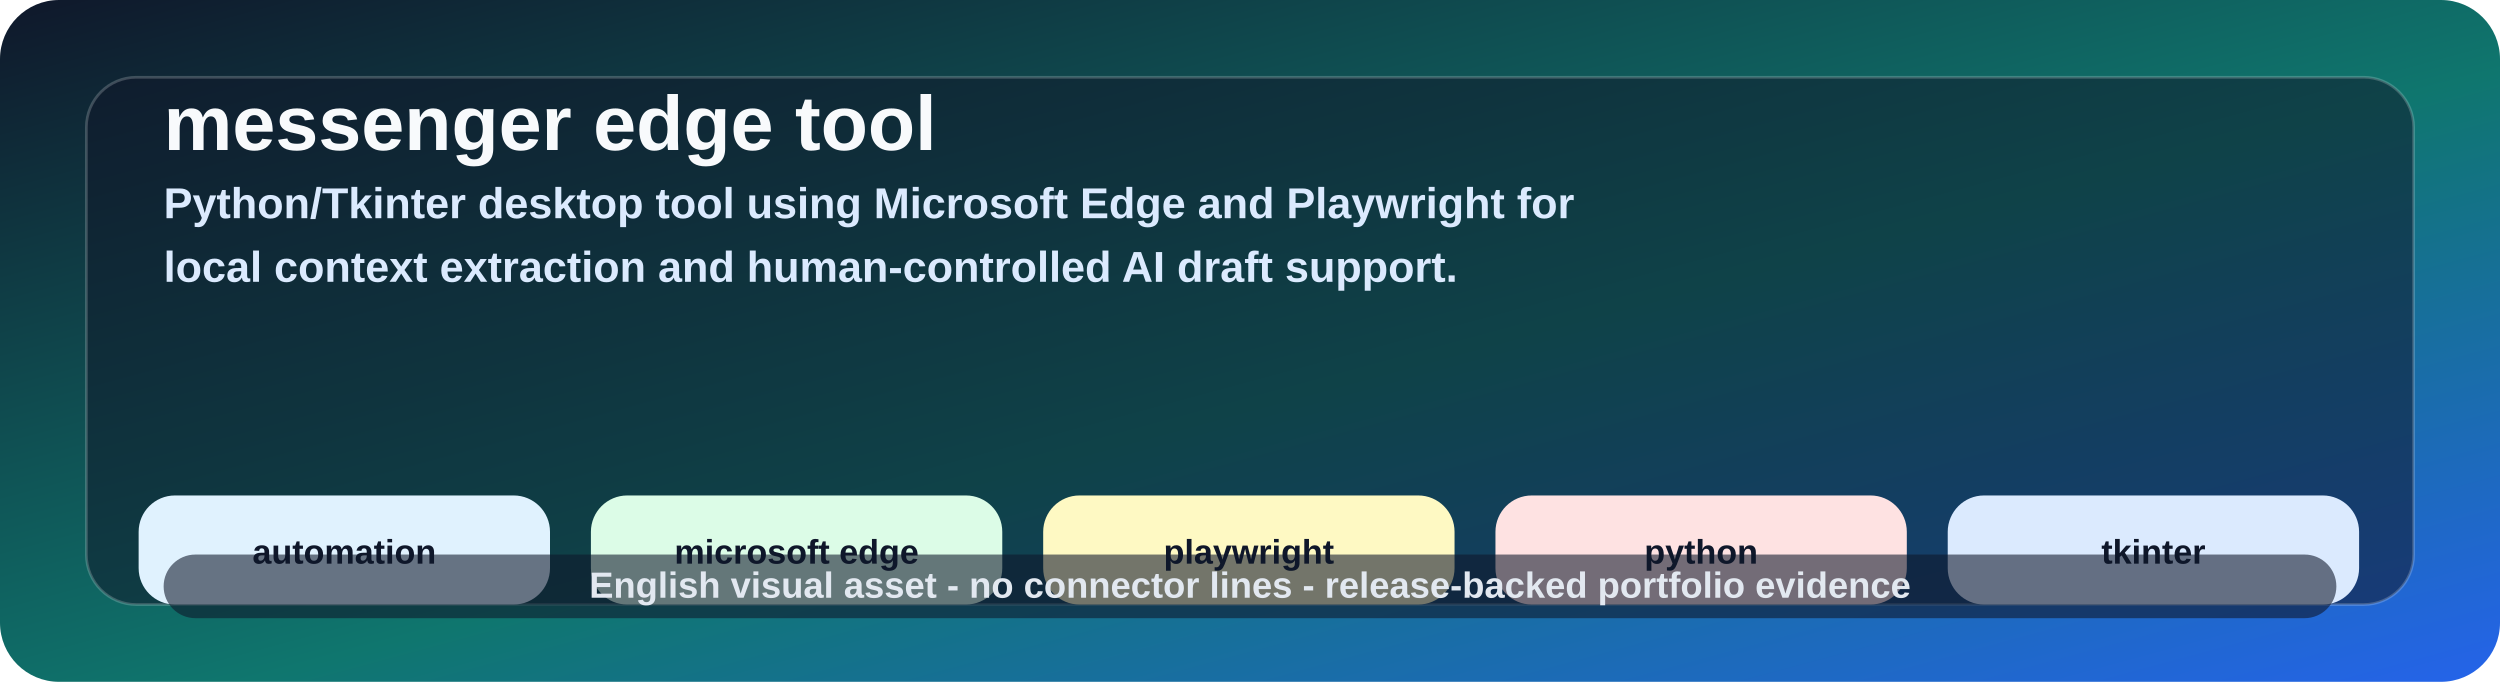
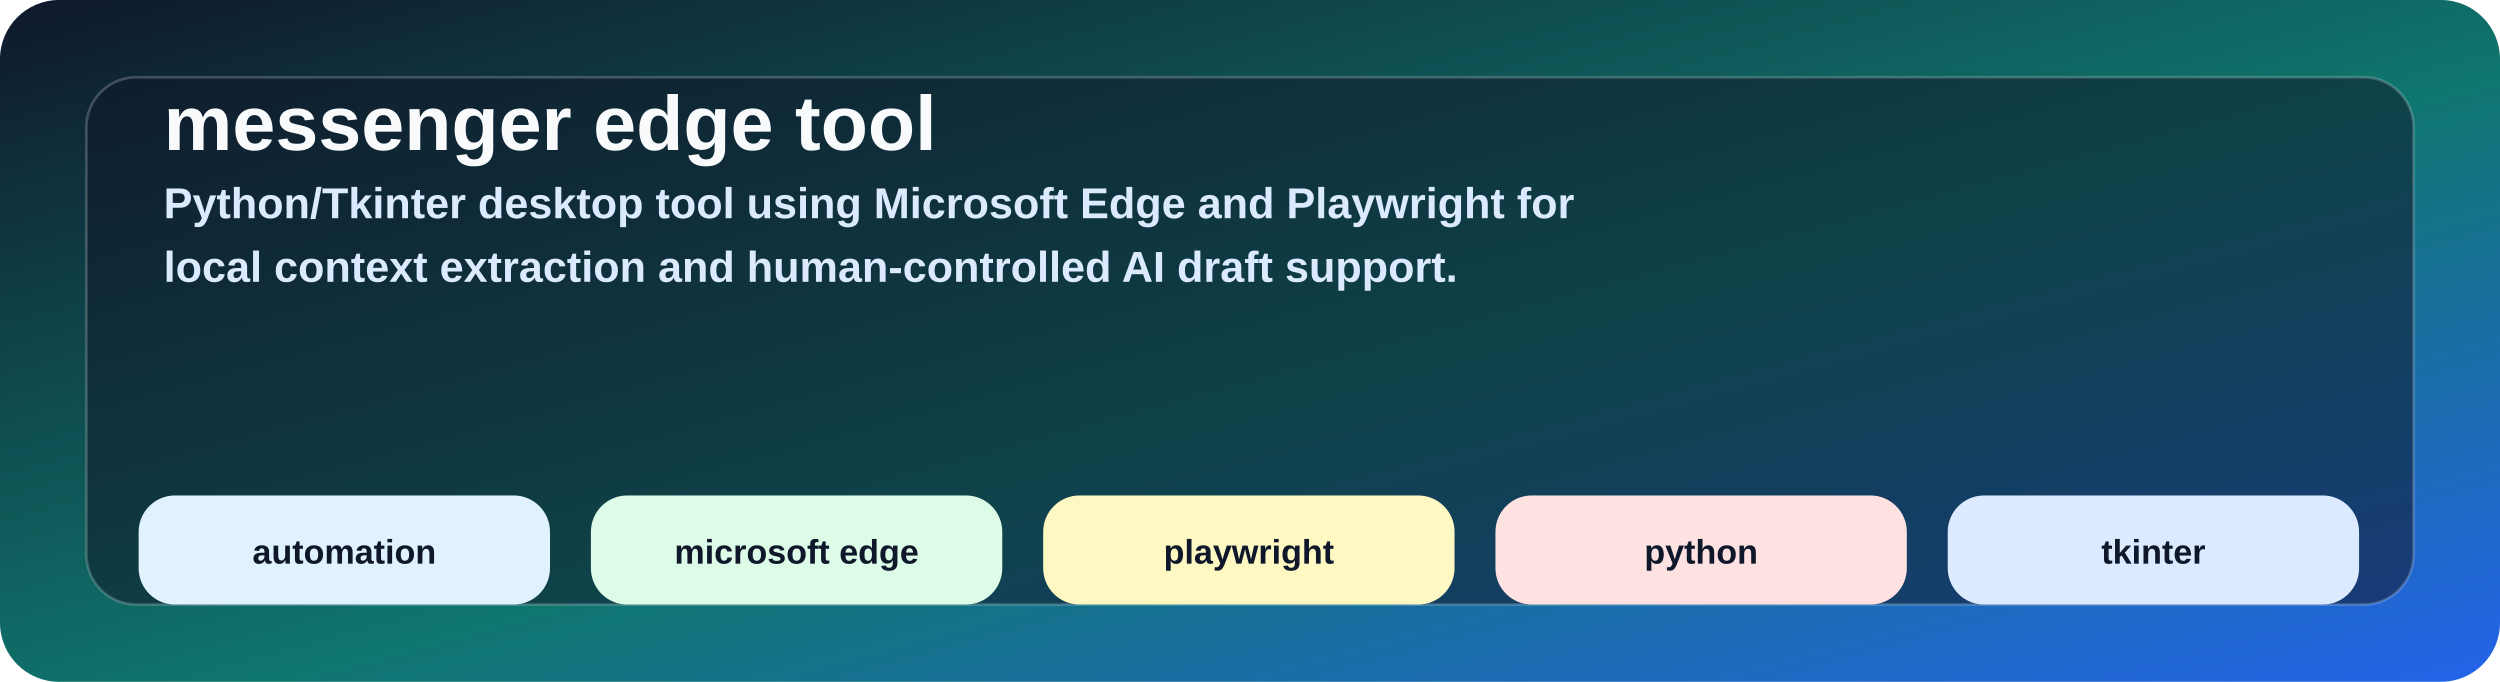
<svg xmlns="http://www.w3.org/2000/svg" width="1100" height="300" viewBox="0 0 1100 300" role="img" aria-labelledby="title desc">
  <defs>
    <linearGradient id="bg" x1="0" y1="0" x2="1" y2="1">
      <stop offset="0%" stop-color="#0f172a" />
      <stop offset="55%" stop-color="#0f766e" />
      <stop offset="100%" stop-color="#2563eb" />
    </linearGradient>
    <style>
      .title { font: 800 34px Segoe UI, Arial, sans-serif; fill: #f8fafc; letter-spacing: 0; }
      .subtitle { font: 650 19px Segoe UI, Arial, sans-serif; fill: #dbeafe; letter-spacing: 0; }
      .chipText { font: 800 15px Segoe UI, Arial, sans-serif; fill: #0f172a; letter-spacing: 0; }
-       .caption { font: 700 16px Segoe UI, Arial, sans-serif; fill: #e2e8f0; letter-spacing: 0; }
      .panel { fill: rgba(15,23,42,.54); stroke: rgba(255,255,255,.20); stroke-width: 1.2; }
      .pulse { animation: pulse 3.4s ease-in-out infinite; transform-origin: center; }
      .soft { animation: soft 4.8s ease-in-out infinite; transform-origin: center; }
      @keyframes pulse { 0%, 100% { opacity: .78; transform: scale(.99); } 50% { opacity: 1; transform: scale(1.02); } }
      @keyframes soft { 0%, 100% { opacity: .68; } 50% { opacity: 1; } }
    </style>
  </defs>
  <rect width="1100" height="300" rx="26" fill="url(#bg)" />
  <rect x="38" y="34" width="1024" height="232" rx="22" class="panel" />
  <text x="72" y="66" class="title">messenger edge tool</text>
  <text x="72" y="96" class="subtitle">Python/Tkinter desktop tool using Microsoft Edge and Playwright for</text>
  <text x="72" y="124" class="subtitle">local context extraction and human-controlled AI draft support.</text>
  <g>
    <g class="pulse">
      <rect x="61" y="218" width="181" height="48" rx="16" fill="#e0f2fe" />
      <text x="151.5" y="248" text-anchor="middle" class="chipText">automation</text>
    </g>
    <g class="pulse">
      <rect x="260" y="218" width="181" height="48" rx="16" fill="#dcfce7" />
      <text x="350.5" y="248" text-anchor="middle" class="chipText">microsoft edge</text>
    </g>
    <g class="pulse">
      <rect x="459" y="218" width="181" height="48" rx="16" fill="#fef9c3" />
      <text x="549.5" y="248" text-anchor="middle" class="chipText">playwright</text>
    </g>
    <g class="pulse">
      <rect x="658" y="218" width="181" height="48" rx="16" fill="#fee2e2" />
      <text x="748.5" y="248" text-anchor="middle" class="chipText">python</text>
    </g>
    <g class="pulse">
      <rect x="857" y="218" width="181" height="48" rx="16" fill="#dbeafe" />
      <text x="947.5" y="248" text-anchor="middle" class="chipText">tkinter</text>
    </g>
  </g>
-   <rect x="72" y="244" width="956" height="28" rx="14" fill="rgba(15,23,42,.58)" />
-   <text x="550.0" y="263" text-anchor="middle" class="caption">English visual asset - no connector lines - release-backed portfolio evidence</text>
</svg>
